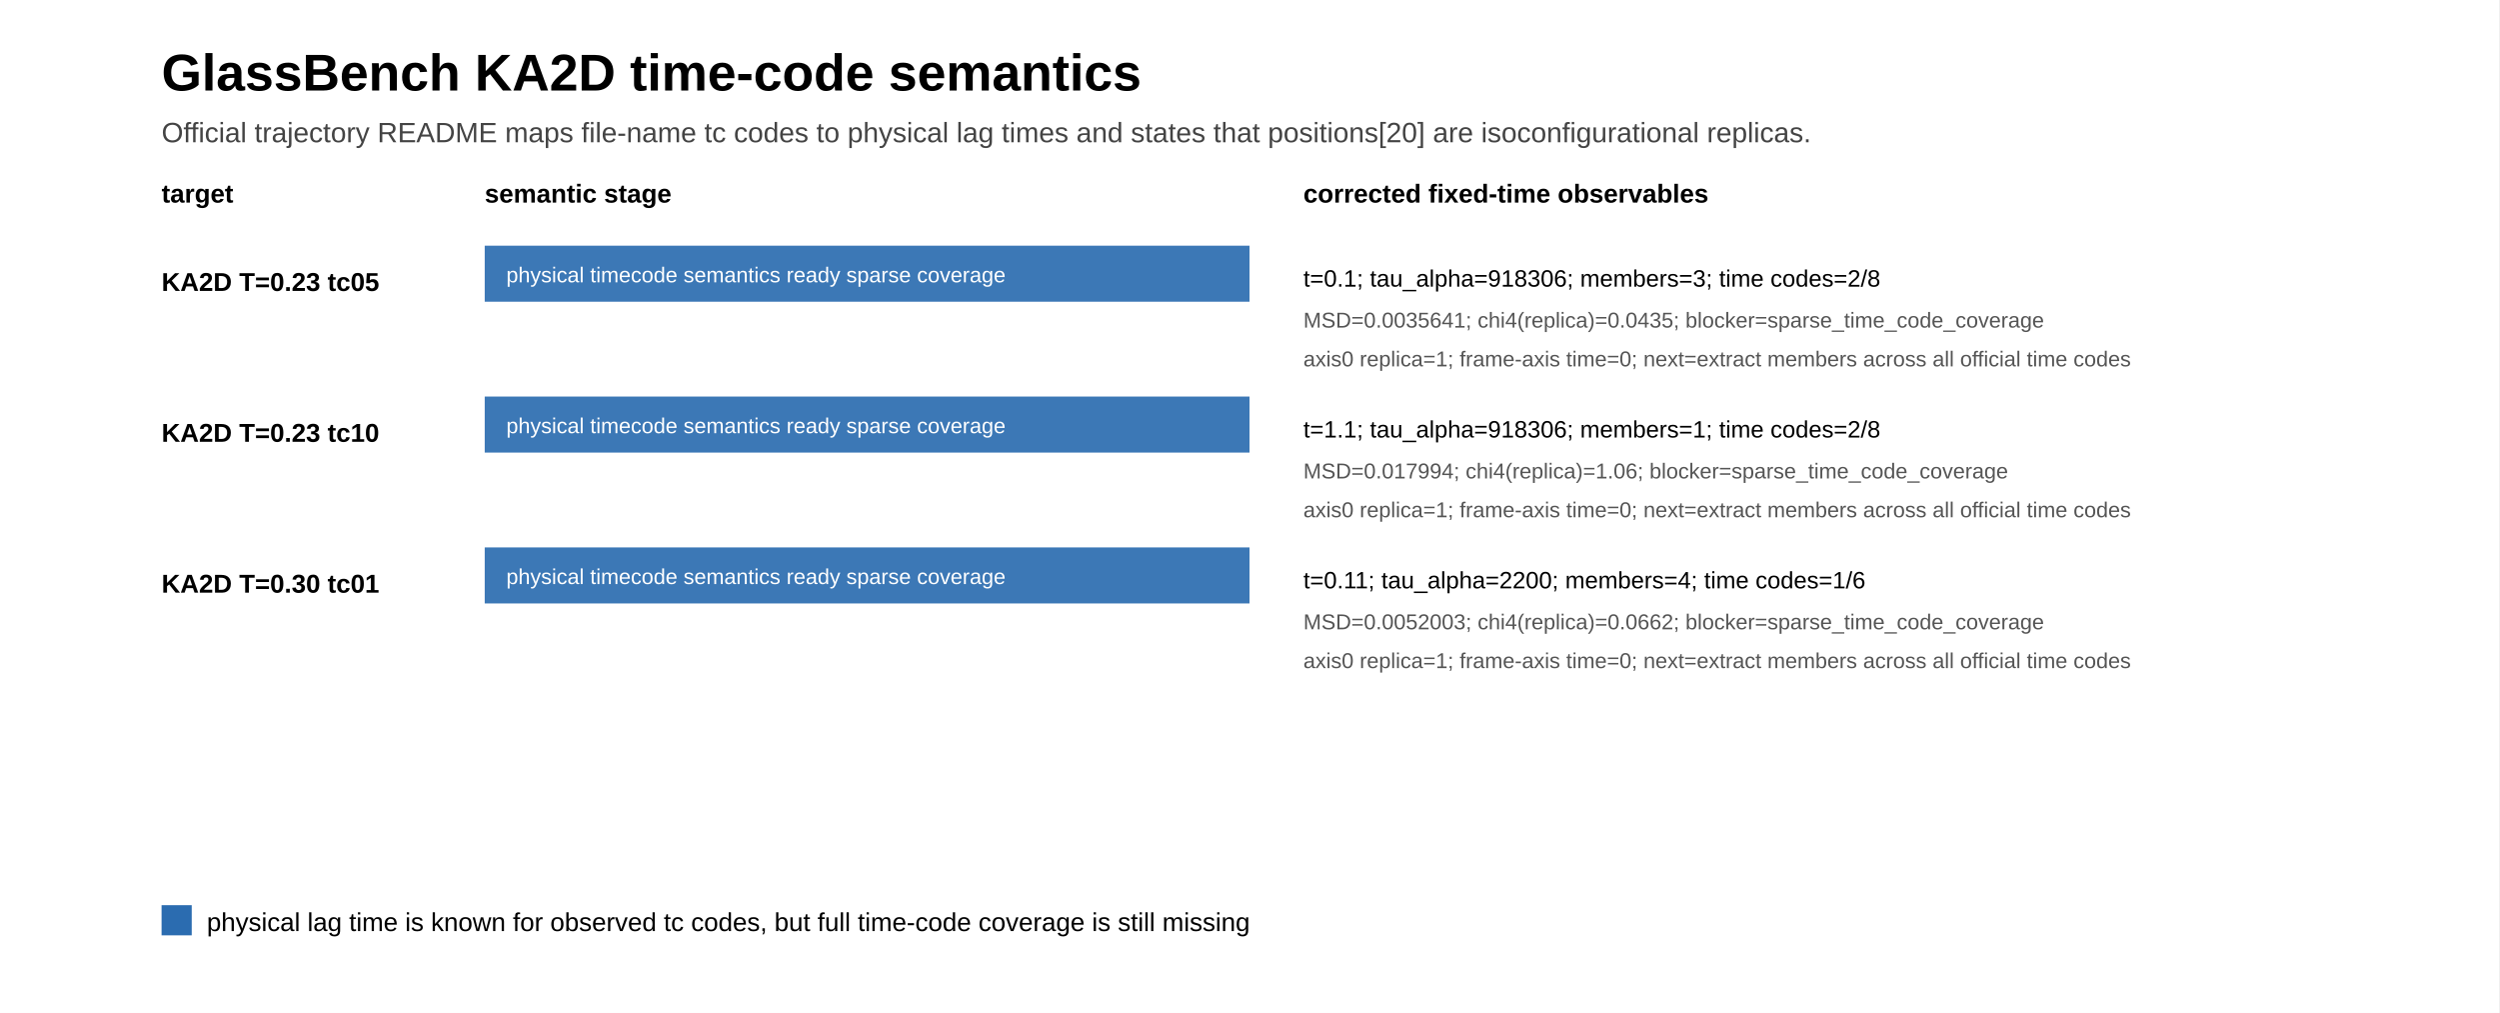
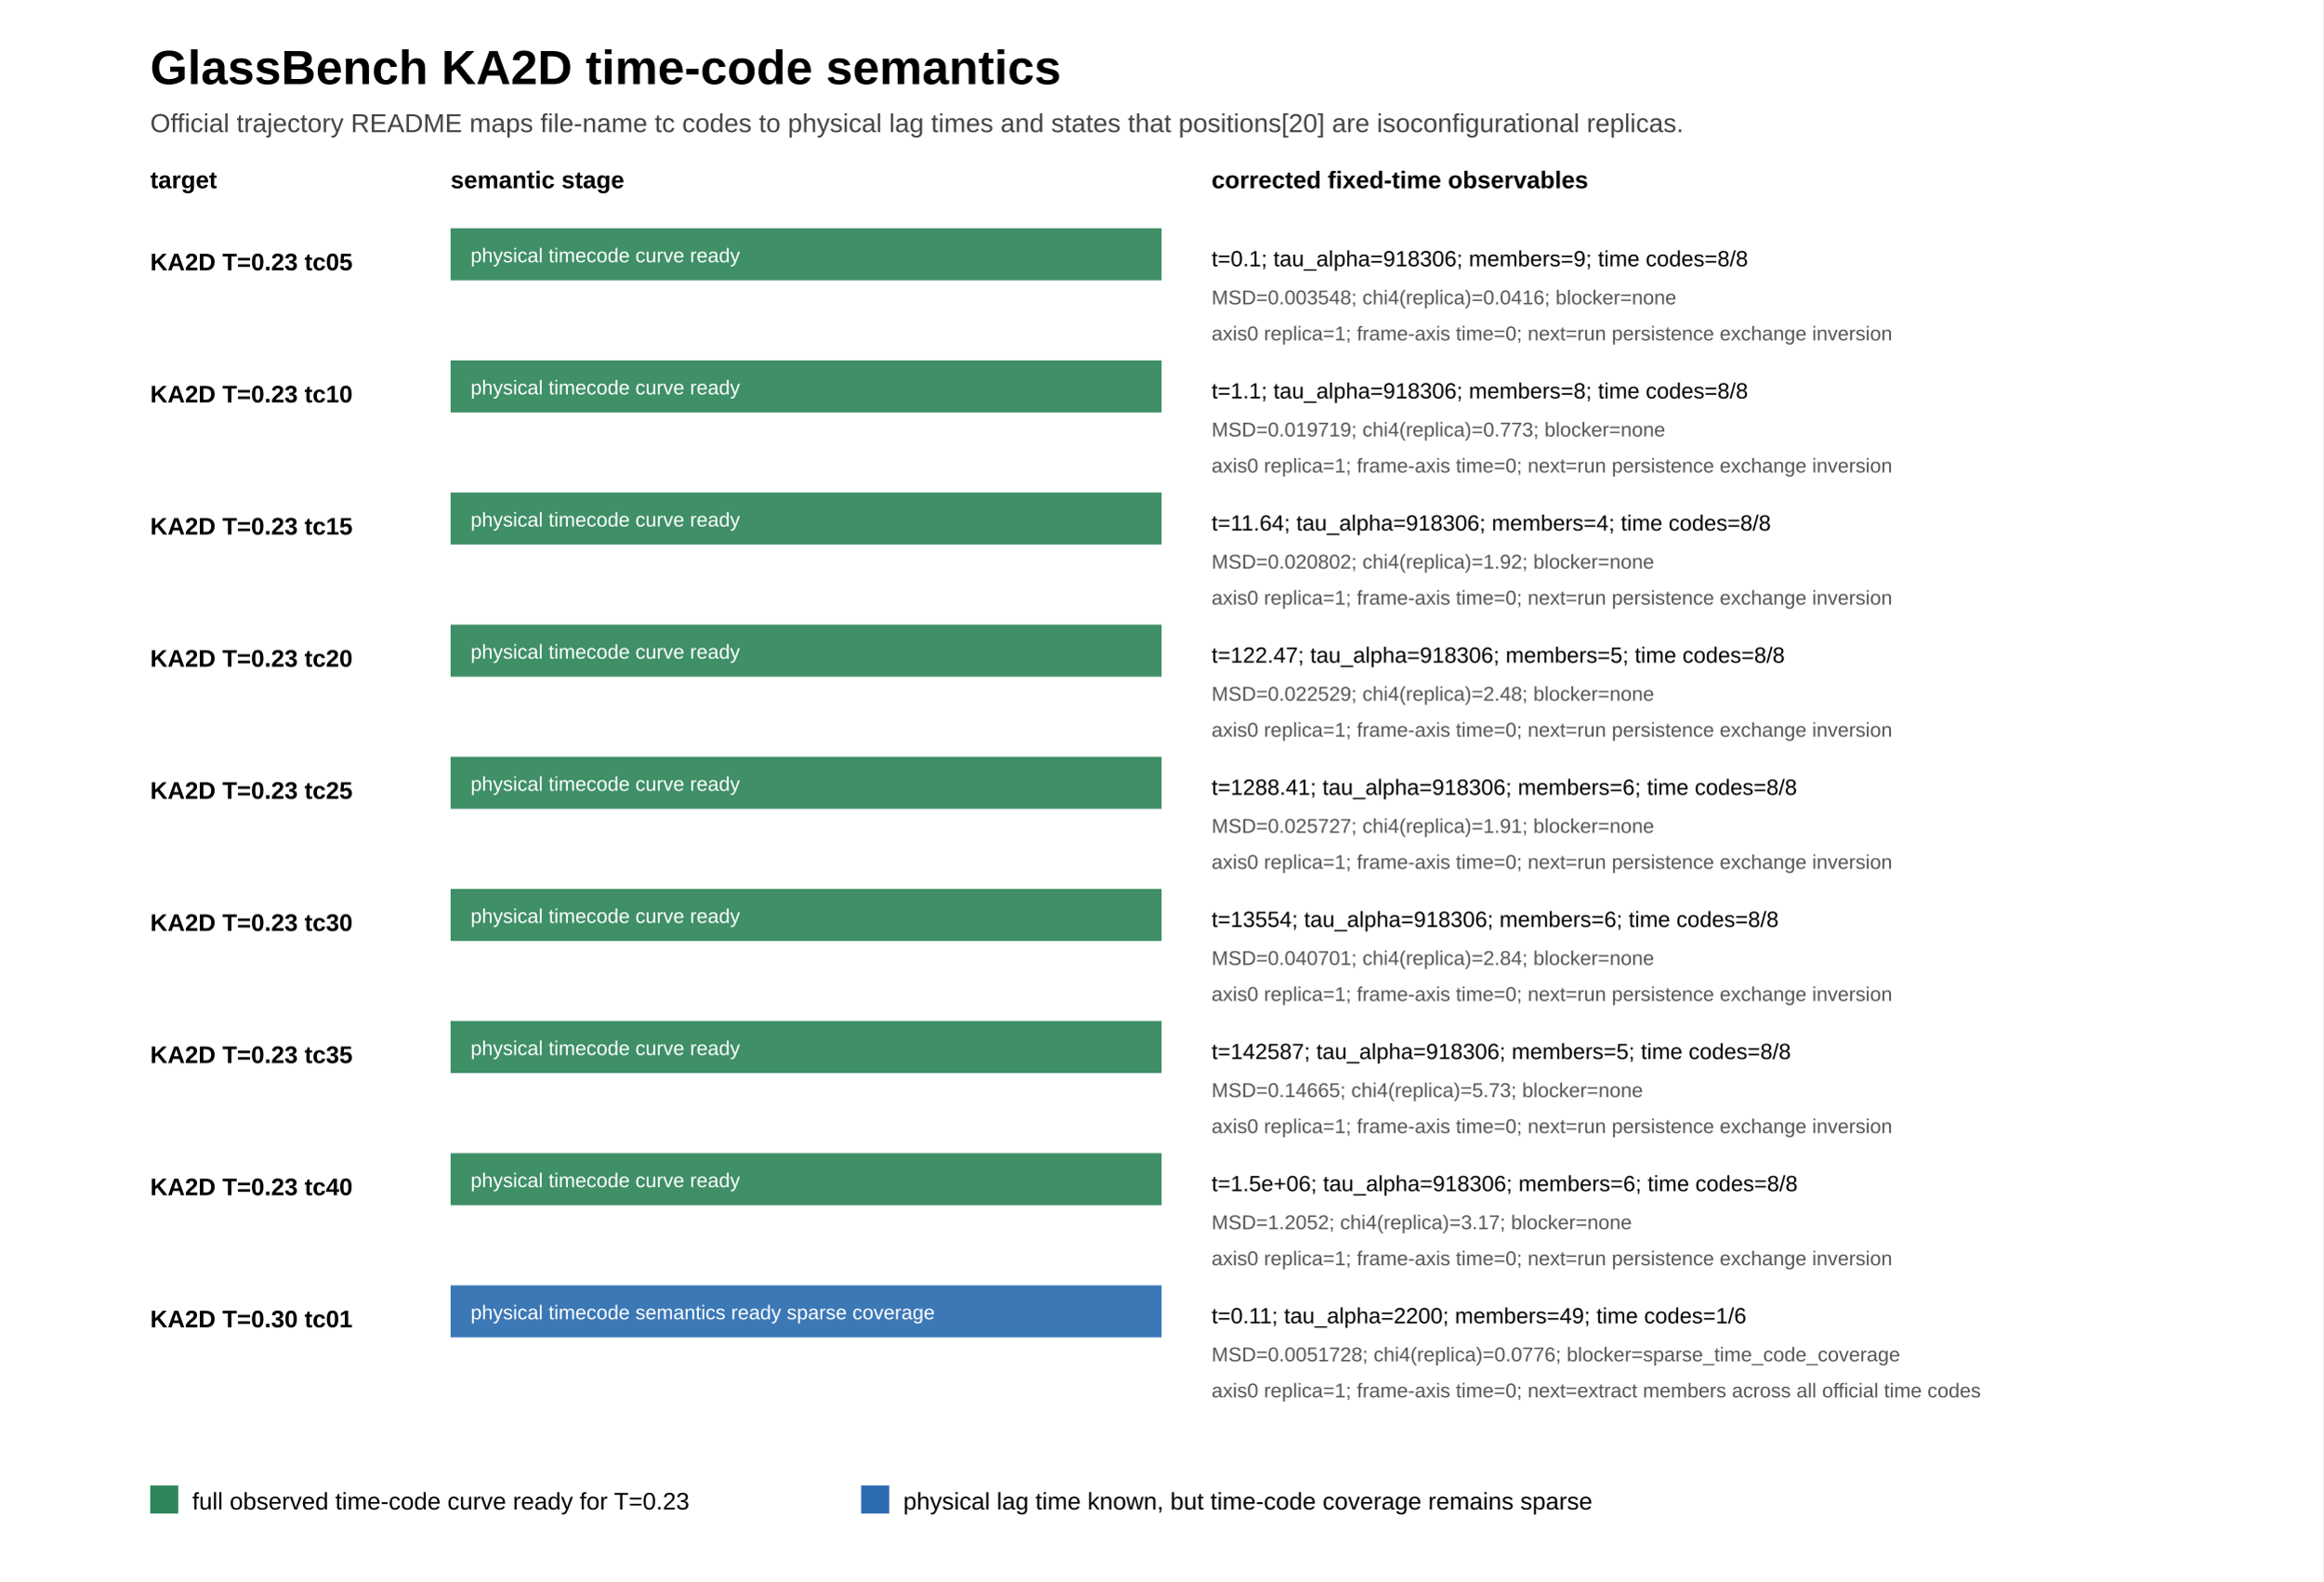
- <svg xmlns="http://www.w3.org/2000/svg" width="1160" height="470" viewBox="0 0 1160 470">
+ <svg xmlns="http://www.w3.org/2000/svg" width="1160" height="790" viewBox="0 0 1160 790">
  <rect width="100%" height="100%" fill="#ffffff" />
  <text x="75" y="42" font-family="Arial, sans-serif" font-size="24" font-weight="700">GlassBench KA2D time-code semantics</text>
  <text x="75" y="66" font-family="Arial, sans-serif" font-size="13" fill="#444">Official trajectory README maps file-name tc codes to physical lag times and states that positions[20] are isoconfigurational replicas.</text>
  <text x="75" y="94" font-family="Arial, sans-serif" font-size="12" font-weight="700">target</text>
  <text x="225" y="94" font-family="Arial, sans-serif" font-size="12" font-weight="700">semantic stage</text>
  <text x="605" y="94" font-family="Arial, sans-serif" font-size="12" font-weight="700">corrected fixed-time observables</text>
  <text x="75" y="135" font-family="Arial, sans-serif" font-size="12" font-weight="700">KA2D T=0.23 tc05</text>
-   <rect x="225" y="114" width="355" height="26" fill="#2b6cb0" opacity="0.92" />
-   <text x="235" y="131" font-family="Arial, sans-serif" font-size="10" fill="#fff">physical timecode semantics ready sparse coverage</text>
-   <text x="605" y="133" font-family="Arial, sans-serif" font-size="11">t=0.1; tau_alpha=918306; members=3; time codes=2/8</text>
-   <text x="605" y="152" font-family="Arial, sans-serif" font-size="10" fill="#555">MSD=0.0035641; chi4(replica)=0.0435; blocker=sparse_time_code_coverage</text>
-   <text x="605" y="170" font-family="Arial, sans-serif" font-size="10" fill="#555">axis0 replica=1; frame-axis time=0; next=extract members across all official time codes</text>
-   <text x="75" y="205" font-family="Arial, sans-serif" font-size="12" font-weight="700">KA2D T=0.23 tc10</text>
-   <rect x="225" y="184" width="355" height="26" fill="#2b6cb0" opacity="0.92" />
-   <text x="235" y="201" font-family="Arial, sans-serif" font-size="10" fill="#fff">physical timecode semantics ready sparse coverage</text>
-   <text x="605" y="203" font-family="Arial, sans-serif" font-size="11">t=1.1; tau_alpha=918306; members=1; time codes=2/8</text>
-   <text x="605" y="222" font-family="Arial, sans-serif" font-size="10" fill="#555">MSD=0.017994; chi4(replica)=1.06; blocker=sparse_time_code_coverage</text>
-   <text x="605" y="240" font-family="Arial, sans-serif" font-size="10" fill="#555">axis0 replica=1; frame-axis time=0; next=extract members across all official time codes</text>
-   <text x="75" y="275" font-family="Arial, sans-serif" font-size="12" font-weight="700">KA2D T=0.30 tc01</text>
-   <rect x="225" y="254" width="355" height="26" fill="#2b6cb0" opacity="0.92" />
-   <text x="235" y="271" font-family="Arial, sans-serif" font-size="10" fill="#fff">physical timecode semantics ready sparse coverage</text>
-   <text x="605" y="273" font-family="Arial, sans-serif" font-size="11">t=0.11; tau_alpha=2200; members=4; time codes=1/6</text>
-   <text x="605" y="292" font-family="Arial, sans-serif" font-size="10" fill="#555">MSD=0.0052003; chi4(replica)=0.0662; blocker=sparse_time_code_coverage</text>
-   <text x="605" y="310" font-family="Arial, sans-serif" font-size="10" fill="#555">axis0 replica=1; frame-axis time=0; next=extract members across all official time codes</text>
-   <rect x="75" y="420" width="14" height="14" fill="#2b6cb0" />
-   <text x="96" y="432" font-family="Arial, sans-serif" font-size="12">physical lag time is known for observed tc codes, but full time-code coverage is still missing</text>
+   <rect x="225" y="114" width="355" height="26" fill="#2f855a" opacity="0.92" />
+   <text x="235" y="131" font-family="Arial, sans-serif" font-size="10" fill="#fff">physical timecode curve ready</text>
+   <text x="605" y="133" font-family="Arial, sans-serif" font-size="11">t=0.1; tau_alpha=918306; members=9; time codes=8/8</text>
+   <text x="605" y="152" font-family="Arial, sans-serif" font-size="10" fill="#555">MSD=0.003548; chi4(replica)=0.0416; blocker=none</text>
+   <text x="605" y="170" font-family="Arial, sans-serif" font-size="10" fill="#555">axis0 replica=1; frame-axis time=0; next=run persistence exchange inversion</text>
+   <text x="75" y="201" font-family="Arial, sans-serif" font-size="12" font-weight="700">KA2D T=0.23 tc10</text>
+   <rect x="225" y="180" width="355" height="26" fill="#2f855a" opacity="0.92" />
+   <text x="235" y="197" font-family="Arial, sans-serif" font-size="10" fill="#fff">physical timecode curve ready</text>
+   <text x="605" y="199" font-family="Arial, sans-serif" font-size="11">t=1.1; tau_alpha=918306; members=8; time codes=8/8</text>
+   <text x="605" y="218" font-family="Arial, sans-serif" font-size="10" fill="#555">MSD=0.019719; chi4(replica)=0.773; blocker=none</text>
+   <text x="605" y="236" font-family="Arial, sans-serif" font-size="10" fill="#555">axis0 replica=1; frame-axis time=0; next=run persistence exchange inversion</text>
+   <text x="75" y="267" font-family="Arial, sans-serif" font-size="12" font-weight="700">KA2D T=0.23 tc15</text>
+   <rect x="225" y="246" width="355" height="26" fill="#2f855a" opacity="0.92" />
+   <text x="235" y="263" font-family="Arial, sans-serif" font-size="10" fill="#fff">physical timecode curve ready</text>
+   <text x="605" y="265" font-family="Arial, sans-serif" font-size="11">t=11.64; tau_alpha=918306; members=4; time codes=8/8</text>
+   <text x="605" y="284" font-family="Arial, sans-serif" font-size="10" fill="#555">MSD=0.020802; chi4(replica)=1.92; blocker=none</text>
+   <text x="605" y="302" font-family="Arial, sans-serif" font-size="10" fill="#555">axis0 replica=1; frame-axis time=0; next=run persistence exchange inversion</text>
+   <text x="75" y="333" font-family="Arial, sans-serif" font-size="12" font-weight="700">KA2D T=0.23 tc20</text>
+   <rect x="225" y="312" width="355" height="26" fill="#2f855a" opacity="0.92" />
+   <text x="235" y="329" font-family="Arial, sans-serif" font-size="10" fill="#fff">physical timecode curve ready</text>
+   <text x="605" y="331" font-family="Arial, sans-serif" font-size="11">t=122.47; tau_alpha=918306; members=5; time codes=8/8</text>
+   <text x="605" y="350" font-family="Arial, sans-serif" font-size="10" fill="#555">MSD=0.022529; chi4(replica)=2.48; blocker=none</text>
+   <text x="605" y="368" font-family="Arial, sans-serif" font-size="10" fill="#555">axis0 replica=1; frame-axis time=0; next=run persistence exchange inversion</text>
+   <text x="75" y="399" font-family="Arial, sans-serif" font-size="12" font-weight="700">KA2D T=0.23 tc25</text>
+   <rect x="225" y="378" width="355" height="26" fill="#2f855a" opacity="0.92" />
+   <text x="235" y="395" font-family="Arial, sans-serif" font-size="10" fill="#fff">physical timecode curve ready</text>
+   <text x="605" y="397" font-family="Arial, sans-serif" font-size="11">t=1288.41; tau_alpha=918306; members=6; time codes=8/8</text>
+   <text x="605" y="416" font-family="Arial, sans-serif" font-size="10" fill="#555">MSD=0.025727; chi4(replica)=1.91; blocker=none</text>
+   <text x="605" y="434" font-family="Arial, sans-serif" font-size="10" fill="#555">axis0 replica=1; frame-axis time=0; next=run persistence exchange inversion</text>
+   <text x="75" y="465" font-family="Arial, sans-serif" font-size="12" font-weight="700">KA2D T=0.23 tc30</text>
+   <rect x="225" y="444" width="355" height="26" fill="#2f855a" opacity="0.92" />
+   <text x="235" y="461" font-family="Arial, sans-serif" font-size="10" fill="#fff">physical timecode curve ready</text>
+   <text x="605" y="463" font-family="Arial, sans-serif" font-size="11">t=13554; tau_alpha=918306; members=6; time codes=8/8</text>
+   <text x="605" y="482" font-family="Arial, sans-serif" font-size="10" fill="#555">MSD=0.040701; chi4(replica)=2.84; blocker=none</text>
+   <text x="605" y="500" font-family="Arial, sans-serif" font-size="10" fill="#555">axis0 replica=1; frame-axis time=0; next=run persistence exchange inversion</text>
+   <text x="75" y="531" font-family="Arial, sans-serif" font-size="12" font-weight="700">KA2D T=0.23 tc35</text>
+   <rect x="225" y="510" width="355" height="26" fill="#2f855a" opacity="0.92" />
+   <text x="235" y="527" font-family="Arial, sans-serif" font-size="10" fill="#fff">physical timecode curve ready</text>
+   <text x="605" y="529" font-family="Arial, sans-serif" font-size="11">t=142587; tau_alpha=918306; members=5; time codes=8/8</text>
+   <text x="605" y="548" font-family="Arial, sans-serif" font-size="10" fill="#555">MSD=0.14665; chi4(replica)=5.73; blocker=none</text>
+   <text x="605" y="566" font-family="Arial, sans-serif" font-size="10" fill="#555">axis0 replica=1; frame-axis time=0; next=run persistence exchange inversion</text>
+   <text x="75" y="597" font-family="Arial, sans-serif" font-size="12" font-weight="700">KA2D T=0.23 tc40</text>
+   <rect x="225" y="576" width="355" height="26" fill="#2f855a" opacity="0.92" />
+   <text x="235" y="593" font-family="Arial, sans-serif" font-size="10" fill="#fff">physical timecode curve ready</text>
+   <text x="605" y="595" font-family="Arial, sans-serif" font-size="11">t=1.5e+06; tau_alpha=918306; members=6; time codes=8/8</text>
+   <text x="605" y="614" font-family="Arial, sans-serif" font-size="10" fill="#555">MSD=1.2052; chi4(replica)=3.17; blocker=none</text>
+   <text x="605" y="632" font-family="Arial, sans-serif" font-size="10" fill="#555">axis0 replica=1; frame-axis time=0; next=run persistence exchange inversion</text>
+   <text x="75" y="663" font-family="Arial, sans-serif" font-size="12" font-weight="700">KA2D T=0.30 tc01</text>
+   <rect x="225" y="642" width="355" height="26" fill="#2b6cb0" opacity="0.92" />
+   <text x="235" y="659" font-family="Arial, sans-serif" font-size="10" fill="#fff">physical timecode semantics ready sparse coverage</text>
+   <text x="605" y="661" font-family="Arial, sans-serif" font-size="11">t=0.11; tau_alpha=2200; members=49; time codes=1/6</text>
+   <text x="605" y="680" font-family="Arial, sans-serif" font-size="10" fill="#555">MSD=0.0051728; chi4(replica)=0.0776; blocker=sparse_time_code_coverage</text>
+   <text x="605" y="698" font-family="Arial, sans-serif" font-size="10" fill="#555">axis0 replica=1; frame-axis time=0; next=extract members across all official time codes</text>
+   <rect x="75" y="742" width="14" height="14" fill="#2f855a" />
+   <text x="96" y="754" font-family="Arial, sans-serif" font-size="12">full observed time-code curve ready for T=0.23</text>
+   <rect x="430" y="742" width="14" height="14" fill="#2b6cb0" />
+   <text x="451" y="754" font-family="Arial, sans-serif" font-size="12">physical lag time known, but time-code coverage remains sparse</text>
</svg>
